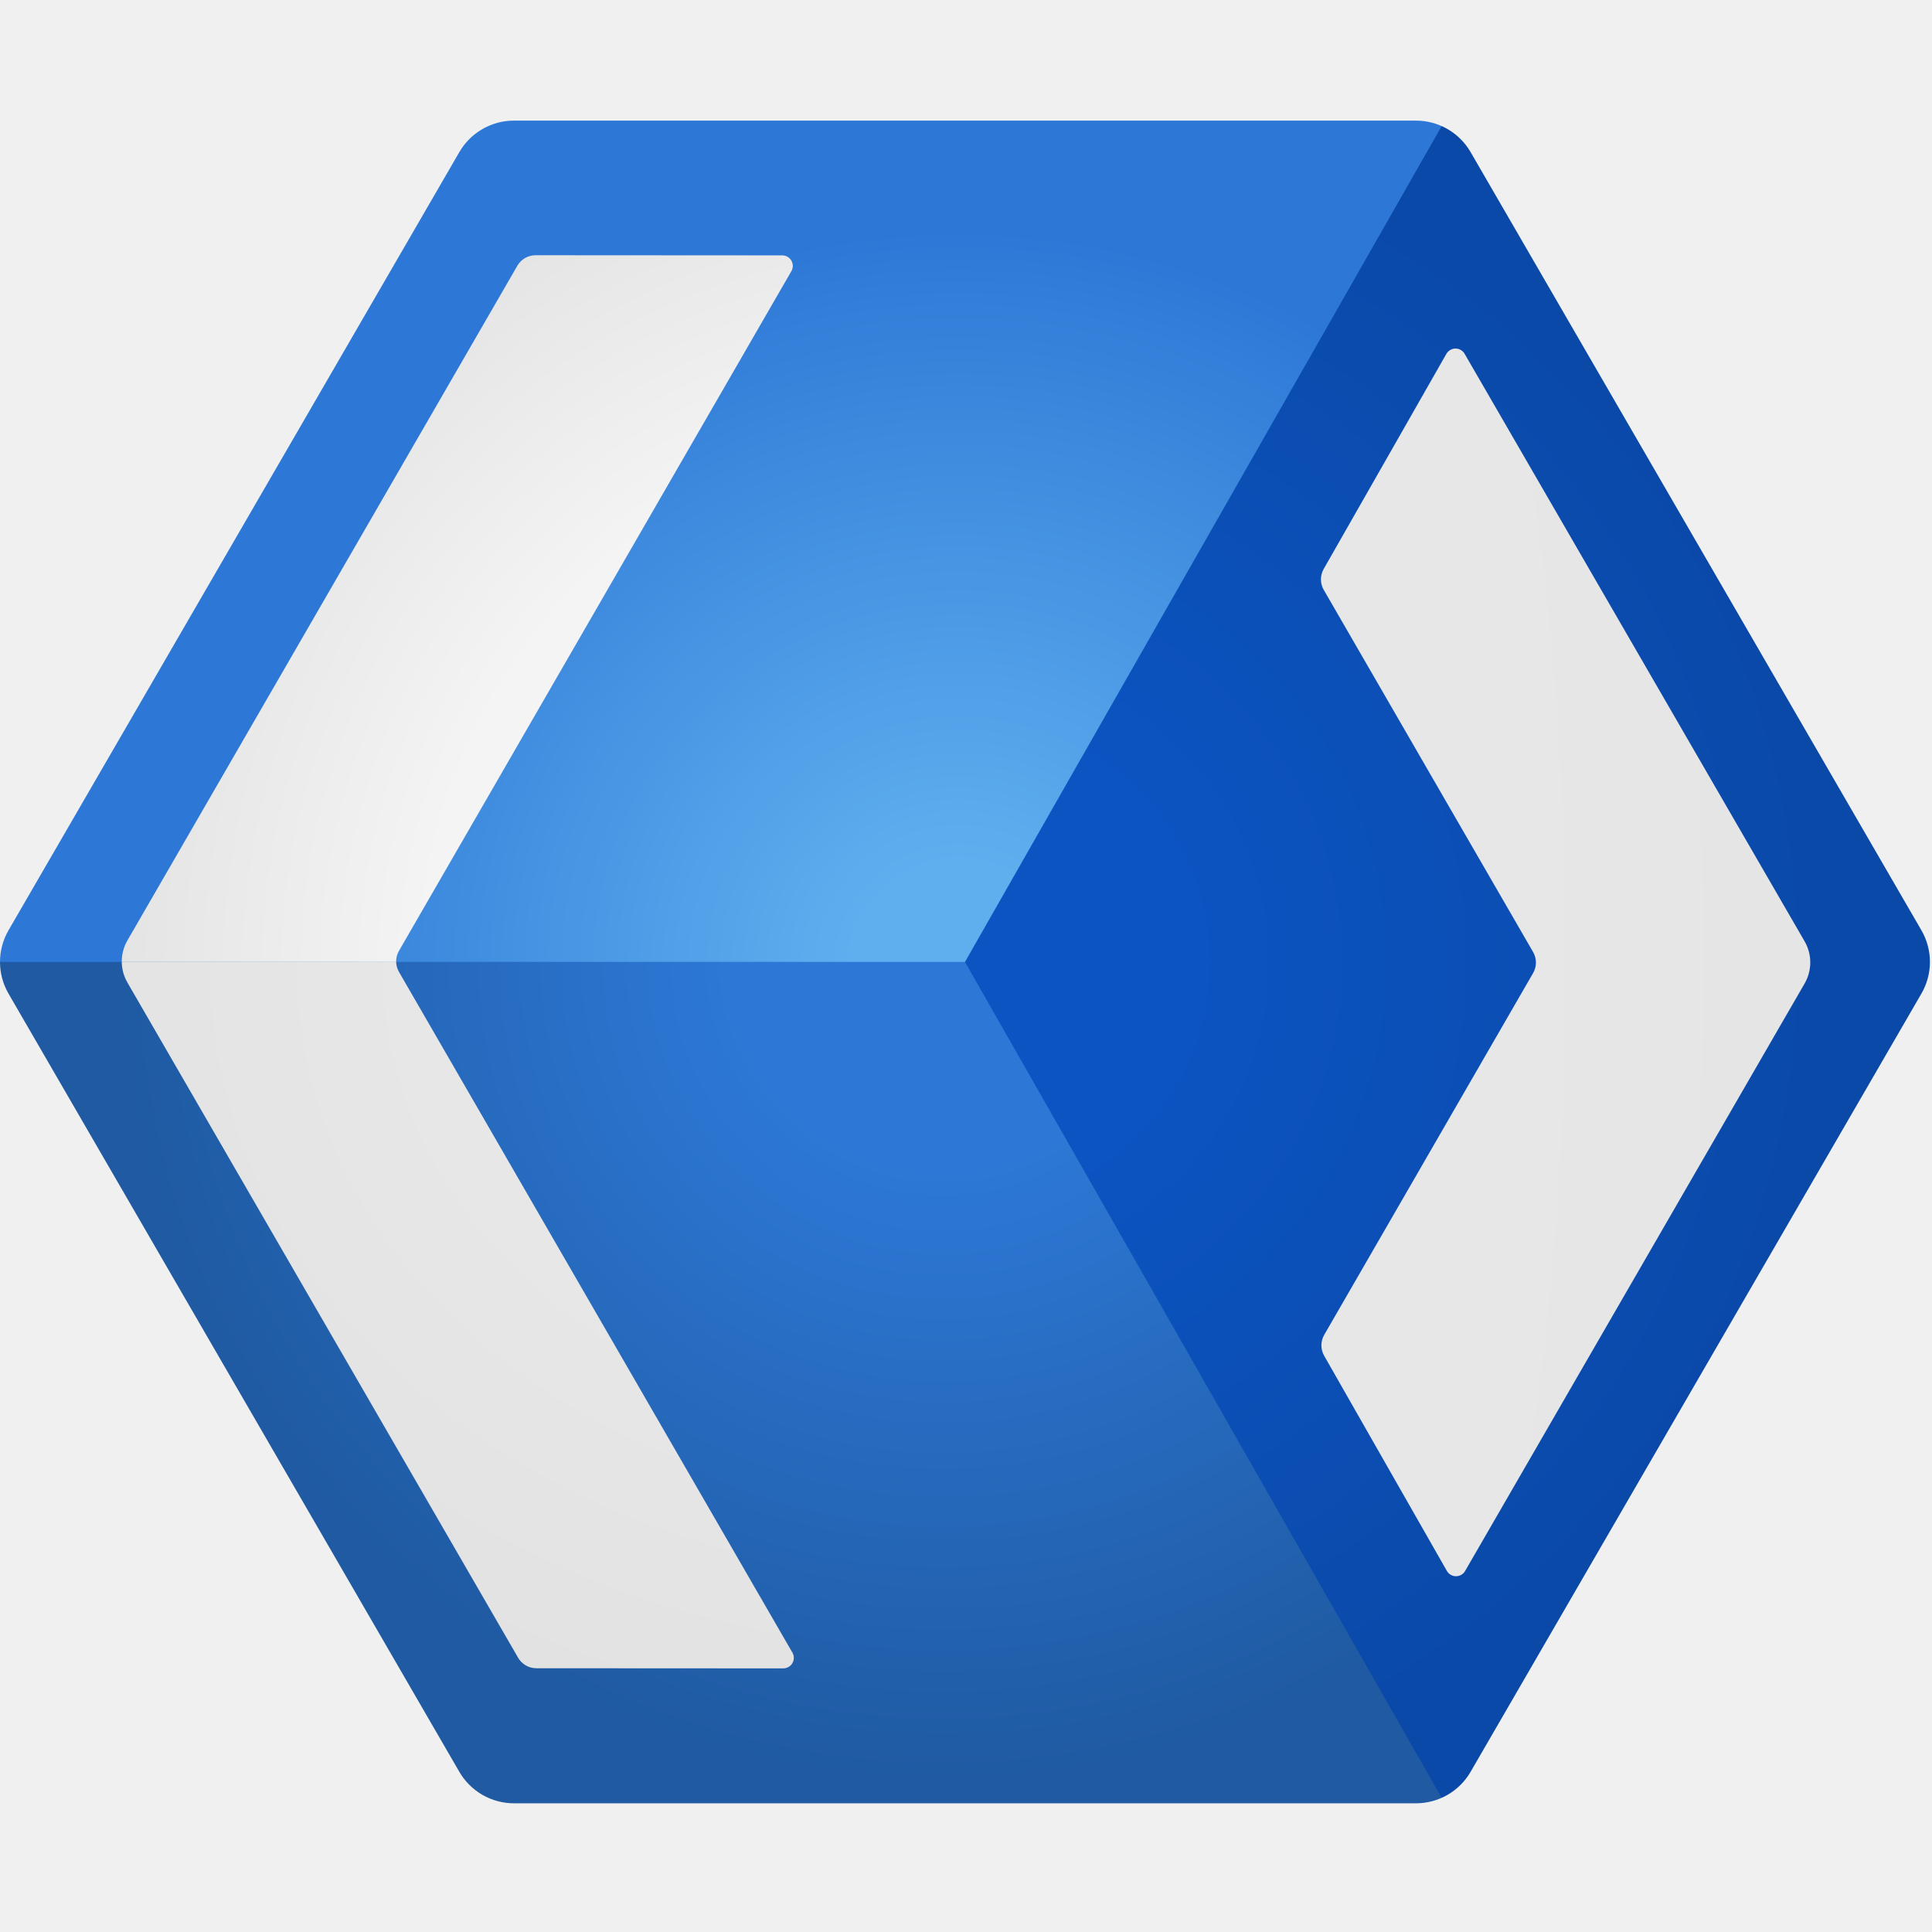
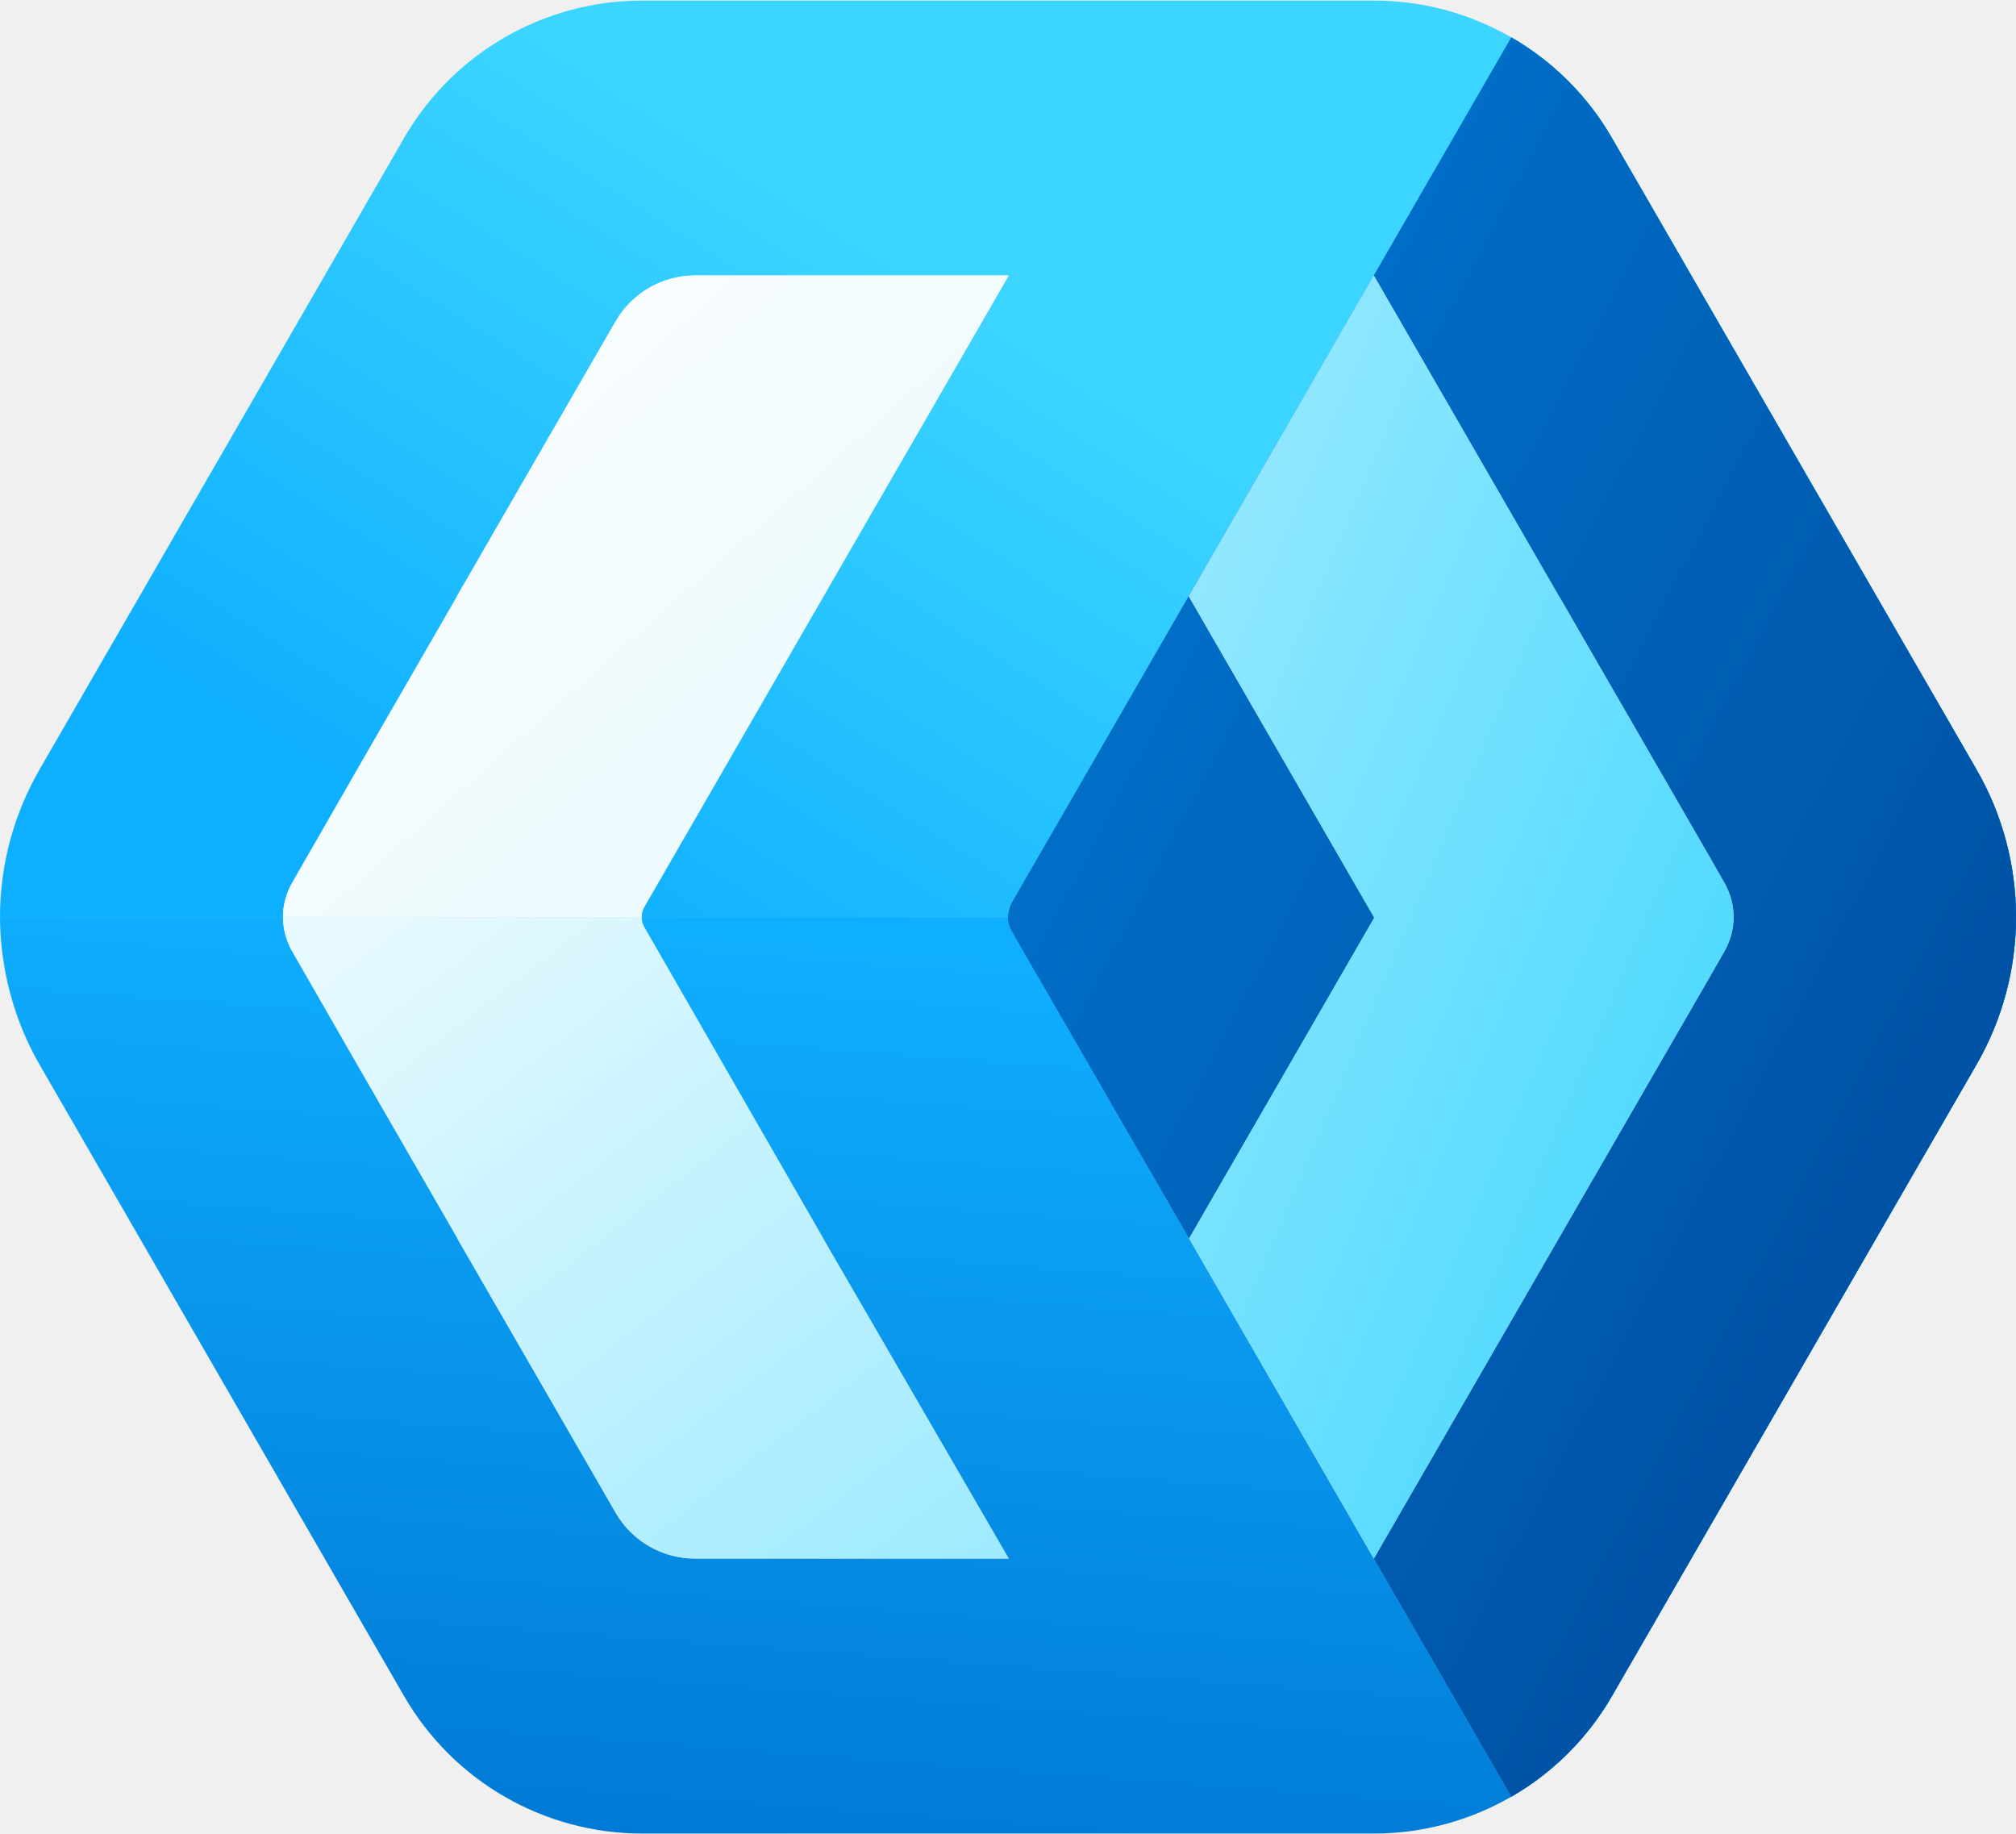
- <svg xmlns="http://www.w3.org/2000/svg" width="223" height="223" viewBox="0 0 223 223" fill="none">
-   <mask id="mask0_86_1377" style="mask-type:alpha" maskUnits="userSpaceOnUse" x="0" y="13" width="223" height="196">
-     <path d="M163.439 13.923H59.322C58.044 13.922 56.791 14.258 55.684 14.896C54.578 15.533 53.659 16.45 53.019 17.555L0.981 107.383C0.339 108.492 0 109.752 0 111.034C0 112.317 0.339 113.576 0.981 114.686L53.019 204.514C53.659 205.618 54.578 206.535 55.685 207.173C56.791 207.81 58.045 208.145 59.322 208.145H163.439C164.716 208.145 165.97 207.809 167.077 207.172C168.183 206.534 169.102 205.617 169.742 204.512L221.779 114.685C222.422 113.575 222.761 112.316 222.761 111.033C222.761 109.751 222.422 108.491 221.779 107.382L169.742 17.554C169.101 16.449 168.183 15.533 167.076 14.895C165.97 14.258 164.716 13.922 163.439 13.923Z" fill="#F6F6F6" />
-   </mask>
-   <g mask="url(#mask0_86_1377)">
-     <path d="M235.683 -13.269H-12.922V235.336H235.683V-13.269Z" fill="url(#paint0_radial_86_1377)" />
-     <path d="M152.795 68.09C152.582 67.723 152.47 67.307 152.469 66.882C152.468 66.458 152.577 66.041 152.787 65.672L166.947 40.845C167.052 40.659 167.205 40.505 167.39 40.397C167.574 40.289 167.784 40.232 167.997 40.232C168.211 40.231 168.421 40.287 168.606 40.393C168.791 40.5 168.945 40.653 169.052 40.838L208.298 108.657C208.725 109.395 208.95 110.234 208.95 111.087C208.95 111.941 208.725 112.78 208.298 113.518L169.109 181.329C169.003 181.514 168.849 181.668 168.664 181.774C168.478 181.88 168.269 181.936 168.055 181.936C167.841 181.935 167.631 181.878 167.447 181.77C167.262 181.663 167.109 181.509 167.004 181.323L152.841 156.49C152.631 156.122 152.521 155.705 152.522 155.281C152.523 154.857 152.636 154.441 152.847 154.074L176.957 112.316C177.17 111.947 177.282 111.528 177.282 111.102C177.282 110.676 177.17 110.257 176.957 109.888L152.795 68.09Z" fill="url(#paint1_radial_86_1377)" />
-     <path d="M-12.922 235.336H182.272L111.38 111.034H-12.922V235.336Z" fill="url(#paint2_radial_86_1377)" />
-     <path d="M-12.922 -13.269H182.272L111.38 111.034H-12.922V-13.269Z" fill="url(#paint3_radial_86_1377)" />
-   </g>
-   <mask id="mask1_86_1377" style="mask-type:alpha" maskUnits="userSpaceOnUse" x="14" y="29" width="78" height="164">
-     <path d="M91.345 31.298C91.451 31.114 91.507 30.904 91.507 30.692C91.507 30.479 91.451 30.269 91.345 30.085C91.239 29.9 91.085 29.747 90.901 29.64C90.716 29.534 90.507 29.478 90.294 29.477L61.817 29.46C61.391 29.46 60.972 29.572 60.603 29.785C60.233 29.998 59.927 30.305 59.714 30.674L14.707 108.55C14.28 109.288 14.055 110.127 14.055 110.98C14.055 111.834 14.28 112.673 14.707 113.411L59.803 191.343C60.016 191.711 60.322 192.018 60.69 192.231C61.059 192.444 61.477 192.556 61.903 192.557L90.414 192.572C90.736 192.572 91.045 192.444 91.272 192.217C91.5 191.989 91.628 191.68 91.628 191.359C91.628 191.145 91.571 190.936 91.463 190.752L46.05 112.182C45.837 111.813 45.725 111.394 45.725 110.968C45.725 110.542 45.837 110.123 46.05 109.754L91.345 31.298Z" fill="white" />
-   </mask>
-   <g mask="url(#mask1_86_1377)">
-     <path d="M111.382 111.033H-12.92V235.336H111.382V111.033Z" fill="url(#paint4_radial_86_1377)" />
-     <path d="M111.384 -13.269H-12.918V111.033H111.384V-13.269Z" fill="url(#paint5_radial_86_1377)" />
-   </g>
+ <svg xmlns="http://www.w3.org/2000/svg" width="365" height="332" viewBox="0 0 365 332" fill="none">
+   <path d="M248.741 0.103H116.26C98.478 0.103 82.046 9.59 73.155 24.989L7.157 139.302C2.468 147.424 0 156.635 0 166.012H182.5C182.5 164.96 182.777 164.127 183.303 163.216L273.627 6.771C266.184 2.475 257.632 0.103 248.741 0.103Z" fill="url(#paint0_linear_849_6218)" />
+   <path d="M248.741 331.921H116.26C98.478 331.921 82.046 322.434 73.156 307.034L7.157 192.721C2.502 184.658 0.035 175.319 0 166.012H182.5C182.5 166.802 182.707 167.777 183.102 168.461L273.626 325.253C266.185 329.55 257.632 331.921 248.741 331.921Z" fill="url(#paint1_linear_849_6218)" />
+   <path d="M357.843 192.719L291.844 307.033C287.399 314.732 281.068 320.954 273.626 325.251L183.102 168.459C182.707 167.775 182.5 167 182.5 166.211C182.5 165.159 182.777 164.125 183.303 163.214L273.627 6.77C281.068 11.066 287.399 17.288 291.844 24.988L357.843 139.3C362.531 147.421 365 156.633 365 166.01C365 175.387 362.531 184.6 357.843 192.719Z" fill="url(#paint2_linear_849_6218)" />
+   <path d="M357.843 192.719L291.844 307.033C287.399 314.732 281.068 320.954 273.626 325.251L183.102 168.459C182.707 167.775 182.5 167 182.5 166.211C182.5 165.159 182.777 164.125 183.303 163.214L273.627 6.77C281.068 11.066 287.399 17.288 291.844 24.988L357.843 139.3C362.531 147.421 365 156.633 365 166.01C365 175.387 362.531 184.6 357.843 192.719Z" fill="url(#paint3_linear_849_6218)" />
+   <path d="M357.843 192.719L291.844 307.033C287.399 314.732 281.068 320.954 273.626 325.251L183.102 168.459C182.707 167.775 182.5 167 182.5 166.211C182.5 165.159 182.777 164.125 183.303 163.214L273.627 6.77C281.068 11.066 287.399 17.288 291.844 24.988L357.843 139.3C362.531 147.421 365 156.633 365 166.01C365 175.387 362.531 184.6 357.843 192.719Z" fill="url(#paint4_linear_849_6218)" />
+   <path d="M357.843 192.719L291.844 307.033C287.399 314.732 281.068 320.954 273.626 325.251L183.102 168.459C182.707 167.775 182.5 167 182.5 166.211C182.5 165.159 182.777 164.125 183.303 163.214L273.627 6.77C281.068 11.066 287.399 17.288 291.844 24.988L357.843 139.3C362.531 147.421 365 156.633 365 166.01C365 175.387 362.531 184.6 357.843 192.719Z" fill="url(#paint5_linear_849_6218)" />
+   <path d="M182.618 49.876L149.093 107.944L116.64 164.189C116.319 164.743 116.151 165.385 116.151 166.025L116.157 166.213H51.234L51.233 166.012C51.233 163.888 51.779 161.765 52.873 159.852C58.566 149.892 70.491 129.211 82.769 107.944H82.73L111.466 58.171C114.43 53.038 119.907 49.876 125.834 49.876H182.618Z" fill="#D9D9D9" />
+   <path d="M182.618 49.876L149.093 107.944L116.64 164.189C116.319 164.743 116.151 165.385 116.151 166.025L116.157 166.213H51.234L51.233 166.012C51.233 163.888 51.779 161.765 52.873 159.852C58.566 149.892 70.491 129.211 82.769 107.944H82.73L111.466 58.171C114.43 53.038 119.907 49.876 125.834 49.876H182.618Z" fill="url(#paint6_linear_849_6218)" />
+   <path d="M182.618 49.876L149.093 107.944L116.64 164.189C116.319 164.743 116.151 165.385 116.151 166.025L116.157 166.213H51.234L51.233 166.012C51.233 163.888 51.779 161.765 52.873 159.852C58.566 149.892 70.491 129.211 82.769 107.944H82.73L111.466 58.171C114.43 53.038 119.907 49.876 125.834 49.876H182.618Z" fill="url(#paint7_linear_849_6218)" />
+   <path d="M149.03 224.196H149.054L116.64 167.838C116.353 167.34 116.188 166.784 116.157 166.215L116.151 166.028H51.233C51.235 168.147 51.782 170.265 52.873 172.173C58.576 182.151 70.533 202.888 82.834 224.192H82.794L111.466 273.852C114.429 278.985 119.906 282.148 125.834 282.148H182.633L149.03 224.196Z" fill="#D9D9D9" />
+   <path d="M149.03 224.196H149.054L116.64 167.838C116.353 167.34 116.188 166.784 116.157 166.215L116.151 166.028H51.233C51.235 168.147 51.782 170.265 52.873 172.173C58.576 182.151 70.533 202.888 82.834 224.192H82.794L111.466 273.852C114.429 278.985 119.906 282.148 125.834 282.148H182.633L149.03 224.196Z" fill="url(#paint8_linear_849_6218)" />
+   <path d="M215.227 107.944L248.815 166.13L215.292 224.193L217.087 227.315L248.732 282.148L309.608 176.755L312.232 172.159C313.321 170.251 313.865 168.132 313.865 166.014C313.865 163.895 313.321 161.778 312.232 159.868L309.583 155.23L282.342 108.062H282.322L248.732 49.876L215.227 107.944Z" fill="#D9D9D9" />
+   <path d="M215.227 107.944L248.815 166.13L215.292 224.193L217.087 227.315L248.732 282.148L309.608 176.755L312.232 172.159C313.321 170.251 313.865 168.132 313.865 166.014C313.865 163.895 313.321 161.778 312.232 159.868L309.583 155.23L282.342 108.062H282.322L248.732 49.876L215.227 107.944Z" fill="url(#paint9_linear_849_6218)" />
  <defs>
-     <radialGradient id="paint0_radial_86_1377" cx="0" cy="0" r="1" gradientUnits="userSpaceOnUse" gradientTransform="translate(111.38 111.034) scale(124.302 124.302)">
-       <stop offset="0.2" stop-color="#0C54C2" />
-       <stop offset="0.8" stop-color="#0A49A8" />
-     </radialGradient>
-     <radialGradient id="paint1_radial_86_1377" cx="0" cy="0" r="1" gradientUnits="userSpaceOnUse" gradientTransform="translate(113.391 110.896) scale(118.84 297.369)">
-       <stop offset="0.5" stop-color="#E7E7E7" />
-       <stop offset="0.9" stop-color="#E4E4E4" />
-     </radialGradient>
-     <radialGradient id="paint2_radial_86_1377" cx="0" cy="0" r="1" gradientUnits="userSpaceOnUse" gradientTransform="translate(108.953 110.306) scale(119.872 119.872)">
-       <stop offset="0.2" stop-color="#2D78D6" />
-       <stop offset="0.8" stop-color="#1F5AA2" />
-     </radialGradient>
-     <radialGradient id="paint3_radial_86_1377" cx="0" cy="0" r="1" gradientUnits="userSpaceOnUse" gradientTransform="translate(110.409 111.276) scale(120.738 120.738)">
-       <stop offset="0.1" stop-color="#5FAFEF" />
-       <stop offset="0.7" stop-color="#2D78D6" />
-     </radialGradient>
-     <radialGradient id="paint4_radial_86_1377" cx="0" cy="0" r="1" gradientUnits="userSpaceOnUse" gradientTransform="translate(111.353 111.552) rotate(180) scale(124.302 101.411)">
-       <stop offset="0.5" stop-color="#E7E7E7" />
-       <stop offset="0.9" stop-color="#E2E2E2" />
-     </radialGradient>
-     <radialGradient id="paint5_radial_86_1377" cx="0" cy="0" r="1" gradientUnits="userSpaceOnUse" gradientTransform="translate(109.317 112.815) rotate(180) scale(120.352 124.39)">
-       <stop offset="0.5" stop-color="#F4F4F4" />
-       <stop offset="0.8" stop-color="#E4E4E4" />
-     </radialGradient>
+     <linearGradient id="paint0_linear_849_6218" x1="99.545" y1="8.398" x2="28.425" y2="121.153" gradientUnits="userSpaceOnUse">
+       <stop stop-color="#3BD5FF" />
+       <stop offset="1" stop-color="#0FAFFF" />
+     </linearGradient>
+     <linearGradient id="paint1_linear_849_6218" x1="99.546" y1="166.012" x2="86.823" y2="333.582" gradientUnits="userSpaceOnUse">
+       <stop stop-color="#0FAFFF" />
+       <stop offset="1" stop-color="#0078D4" />
+     </linearGradient>
+     <linearGradient id="paint2_linear_849_6218" x1="182.5" y1="6.77" x2="457.274" y2="164.223" gradientUnits="userSpaceOnUse">
+       <stop stop-color="#0FAFFF" />
+       <stop offset="1" stop-color="#0078D4" />
+     </linearGradient>
+     <linearGradient id="paint3_linear_849_6218" x1="182.5" y1="6.77" x2="457.274" y2="164.223" gradientUnits="userSpaceOnUse">
+       <stop stop-color="#3BD5FF" />
+       <stop offset="1" stop-color="#0FAFFF" />
+     </linearGradient>
+     <linearGradient id="paint4_linear_849_6218" x1="182.5" y1="6.77" x2="457.274" y2="164.223" gradientUnits="userSpaceOnUse">
+       <stop stop-color="#0FAFFF" />
+       <stop offset="1" stop-color="#0078D4" />
+     </linearGradient>
+     <linearGradient id="paint5_linear_849_6218" x1="197.709" y1="6.77" x2="459.938" y2="144.513" gradientUnits="userSpaceOnUse">
+       <stop stop-color="#0078D4" />
+       <stop offset="1" stop-color="#004695" />
+     </linearGradient>
+     <linearGradient id="paint6_linear_849_6218" x1="116.926" y1="49.876" x2="141.923" y2="160.569" gradientUnits="userSpaceOnUse">
+       <stop offset="0.174" stop-color="#E6F9FE" />
+       <stop offset="1" stop-color="#9DEAFF" />
+     </linearGradient>
+     <linearGradient id="paint7_linear_849_6218" x1="51.233" y1="49.876" x2="166.714" y2="180.295" gradientUnits="userSpaceOnUse">
+       <stop stop-color="#FEFEFE" />
+       <stop offset="1" stop-color="#E6F9FE" />
+     </linearGradient>
+     <linearGradient id="paint8_linear_849_6218" x1="51.233" y1="180.474" x2="149.652" y2="307.668" gradientUnits="userSpaceOnUse">
+       <stop stop-color="#E6F9FE" />
+       <stop offset="1" stop-color="#9DEAFF" />
+     </linearGradient>
+     <linearGradient id="paint9_linear_849_6218" x1="215.227" y1="49.876" x2="382.362" y2="120.852" gradientUnits="userSpaceOnUse">
+       <stop stop-color="#9DEAFF" />
+       <stop offset="1" stop-color="#3BD5FF" />
+     </linearGradient>
  </defs>
</svg>
